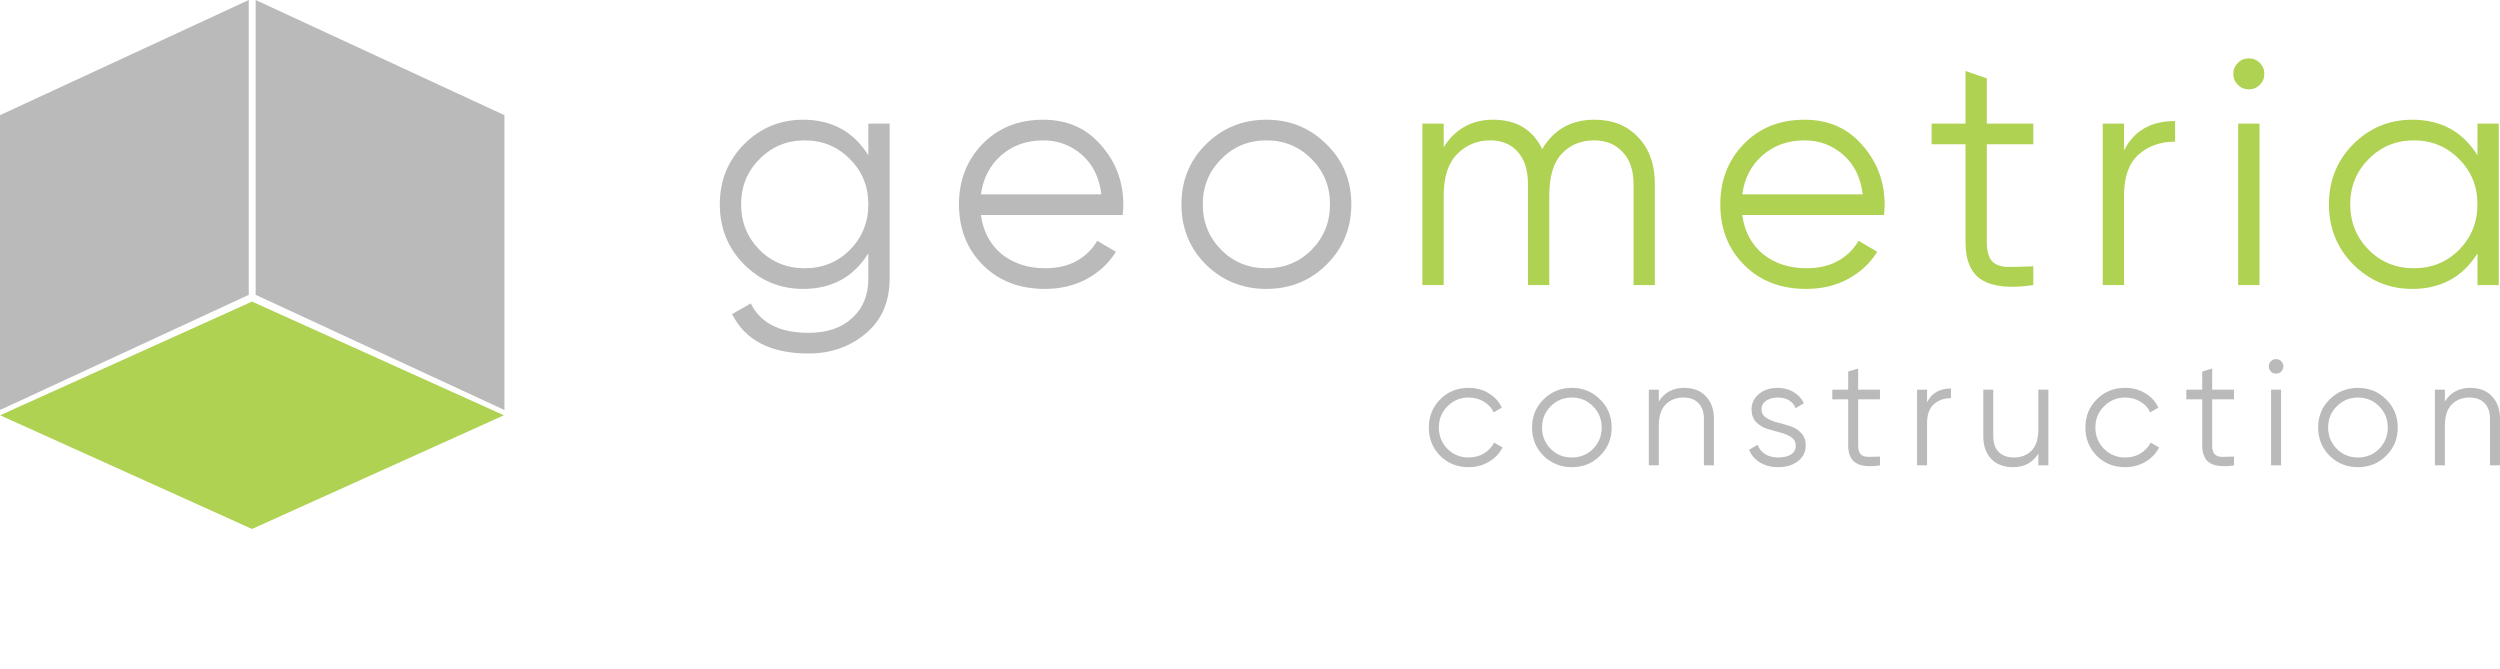
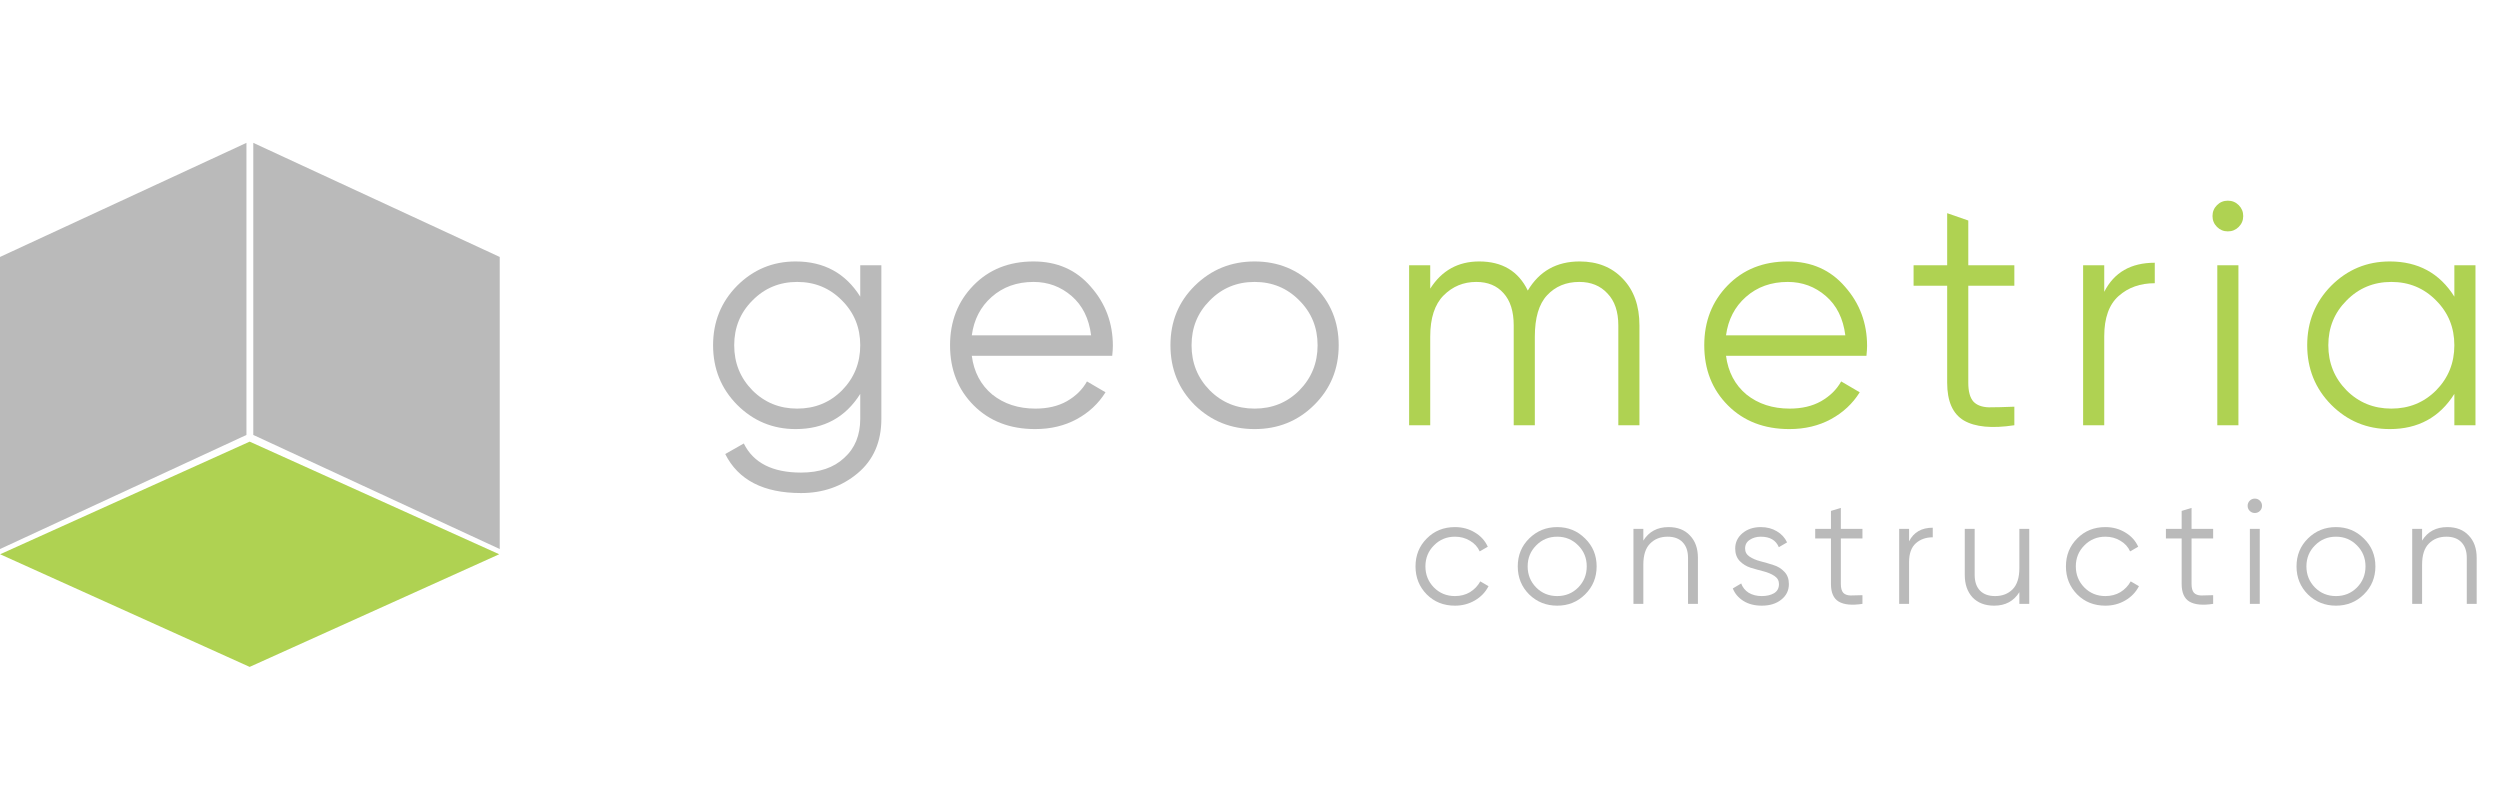
- <svg xmlns="http://www.w3.org/2000/svg" width="1171" height="313" viewBox="0 0 1171 313" fill="none">
-   <path d="M0 53.945L116.521 0V138.099L0 192.045V53.945Z" fill="#BABABA" />
-   <path d="M236.276 53.945L119.754 0V138.099L236.276 192.045V53.945Z" fill="#BABABA" />
-   <path d="M118.04 141.264L236.026 194.516L118.04 247.768L0.053 194.516L118.04 141.264Z" fill="#AFD252" />
-   <path d="M687.917 218.823C682.576 218.823 678.133 217.051 674.588 213.506C671.043 209.914 669.271 205.495 669.271 200.248C669.271 195.002 671.043 190.606 674.588 187.061C678.133 183.469 682.576 181.673 687.917 181.673C691.415 181.673 694.558 182.524 697.346 184.225C700.135 185.88 702.167 188.125 703.444 190.961L699.615 193.158C698.67 191.032 697.134 189.354 695.007 188.125C692.927 186.849 690.564 186.21 687.917 186.21C683.994 186.21 680.685 187.581 677.991 190.323C675.297 193.017 673.95 196.325 673.95 200.248C673.95 204.171 675.297 207.503 677.991 210.245C680.685 212.939 683.994 214.286 687.917 214.286C690.564 214.286 692.927 213.671 695.007 212.442C697.086 211.166 698.717 209.465 699.899 207.338L703.798 209.607C702.333 212.442 700.182 214.688 697.346 216.342C694.51 217.996 691.367 218.823 687.917 218.823Z" fill="#BABABA" />
-   <path d="M749.447 213.506C745.855 217.051 741.459 218.823 736.26 218.823C731.061 218.823 726.642 217.051 723.002 213.506C719.41 209.914 717.614 205.495 717.614 200.248C717.614 195.002 719.41 190.606 723.002 187.061C726.642 183.469 731.061 181.673 736.26 181.673C741.459 181.673 745.855 183.469 749.447 187.061C753.086 190.606 754.906 195.002 754.906 200.248C754.906 205.495 753.086 209.914 749.447 213.506ZM726.334 210.245C729.029 212.939 732.337 214.286 736.26 214.286C740.183 214.286 743.492 212.939 746.186 210.245C748.88 207.503 750.227 204.171 750.227 200.248C750.227 196.325 748.88 193.017 746.186 190.323C743.492 187.581 740.183 186.21 736.26 186.21C732.337 186.21 729.029 187.581 726.334 190.323C723.64 193.017 722.293 196.325 722.293 200.248C722.293 204.171 723.64 207.503 726.334 210.245Z" fill="#BABABA" />
-   <path d="M788.898 181.673C793.199 181.673 796.578 182.996 799.036 185.643C801.541 188.243 802.793 191.764 802.793 196.207V217.972H798.114V196.207C798.114 193.04 797.263 190.582 795.562 188.834C793.908 187.085 791.544 186.21 788.472 186.21C785.069 186.21 782.304 187.298 780.177 189.472C778.05 191.599 776.987 194.907 776.987 199.397V217.972H772.308V182.524H776.987V188.054C779.634 183.8 783.604 181.673 788.898 181.673Z" fill="#BABABA" />
-   <path d="M825.099 191.811C825.099 193.418 825.808 194.695 827.226 195.64C828.644 196.585 830.369 197.318 832.401 197.838C834.434 198.358 836.466 198.948 838.499 199.61C840.531 200.225 842.256 201.288 843.674 202.8C845.092 204.266 845.801 206.204 845.801 208.614C845.801 211.639 844.596 214.097 842.185 215.987C839.822 217.878 836.75 218.823 832.969 218.823C829.565 218.823 826.659 218.067 824.248 216.555C821.885 215.042 820.231 213.081 819.285 210.67L823.256 208.33C823.917 210.174 825.099 211.639 826.8 212.726C828.549 213.766 830.605 214.286 832.969 214.286C835.284 214.286 837.222 213.837 838.782 212.939C840.342 211.993 841.122 210.552 841.122 208.614C841.122 207.007 840.413 205.731 838.995 204.786C837.577 203.84 835.852 203.108 833.819 202.588C831.787 202.068 829.755 201.501 827.722 200.886C825.69 200.225 823.965 199.161 822.547 197.696C821.129 196.183 820.42 194.222 820.42 191.811C820.42 188.928 821.554 186.518 823.823 184.58C826.139 182.642 829.046 181.673 832.543 181.673C835.426 181.673 837.955 182.335 840.129 183.658C842.303 184.934 843.91 186.683 844.95 188.905L841.051 191.173C839.68 187.865 836.844 186.21 832.543 186.21C830.511 186.21 828.762 186.707 827.297 187.699C825.832 188.645 825.099 190.015 825.099 191.811Z" fill="#BABABA" />
-   <path d="M880.581 187.061H870.372V208.543C870.372 210.481 870.75 211.875 871.506 212.726C872.262 213.53 873.397 213.955 874.909 214.002C876.422 214.002 878.312 213.955 880.581 213.86V217.972C875.618 218.729 871.884 218.374 869.379 216.909C866.922 215.444 865.693 212.655 865.693 208.543V187.061H858.248V182.524H865.693V174.016L870.372 172.598V182.524H880.581V187.061Z" fill="#BABABA" />
-   <path d="M902.63 188.408C904.804 184.107 908.538 181.957 913.832 181.957V186.494C910.618 186.494 907.947 187.439 905.821 189.33C903.694 191.221 902.63 194.198 902.63 198.263V217.972H897.951V182.524H902.63V188.408Z" fill="#BABABA" />
-   <path d="M954.772 182.524H959.451V217.972H954.772V212.442C952.125 216.696 948.155 218.823 942.861 218.823C938.56 218.823 935.157 217.523 932.652 214.924C930.194 212.277 928.965 208.732 928.965 204.289V182.524H933.644V204.289C933.644 207.456 934.472 209.914 936.126 211.663C937.827 213.411 940.214 214.286 943.286 214.286C946.69 214.286 949.454 213.222 951.581 211.095C953.708 208.921 954.772 205.589 954.772 201.099V182.524Z" fill="#BABABA" />
-   <path d="M995.44 218.823C990.099 218.823 985.656 217.051 982.111 213.506C978.566 209.914 976.794 205.495 976.794 200.248C976.794 195.002 978.566 190.606 982.111 187.061C985.656 183.469 990.099 181.673 995.44 181.673C998.937 181.673 1002.08 182.524 1004.87 184.225C1007.66 185.88 1009.69 188.125 1010.97 190.961L1007.14 193.158C1006.19 191.032 1004.66 189.354 1002.53 188.125C1000.45 186.849 998.087 186.21 995.44 186.21C991.517 186.21 988.208 187.581 985.514 190.323C982.82 193.017 981.473 196.325 981.473 200.248C981.473 204.171 982.82 207.503 985.514 210.245C988.208 212.939 991.517 214.286 995.44 214.286C998.087 214.286 1000.45 213.671 1002.53 212.442C1004.61 211.166 1006.24 209.465 1007.42 207.338L1011.32 209.607C1009.86 212.442 1007.7 214.688 1004.87 216.342C1002.03 217.996 998.89 218.823 995.44 218.823Z" fill="#BABABA" />
-   <path d="M1046.4 187.061H1036.19V208.543C1036.19 210.481 1036.57 211.875 1037.32 212.726C1038.08 213.53 1039.21 213.955 1040.73 214.002C1042.24 214.002 1044.13 213.955 1046.4 213.86V217.972C1041.43 218.729 1037.7 218.374 1035.2 216.909C1032.74 215.444 1031.51 212.655 1031.51 208.543V187.061H1024.07V182.524H1031.51V174.016L1036.19 172.598V182.524H1046.4V187.061Z" fill="#BABABA" />
-   <path d="M1068.52 174.016C1067.86 174.678 1067.05 175.009 1066.11 175.009C1065.16 175.009 1064.36 174.678 1063.7 174.016C1063.03 173.354 1062.7 172.551 1062.7 171.606C1062.7 170.66 1063.03 169.857 1063.7 169.195C1064.36 168.533 1065.16 168.203 1066.11 168.203C1067.05 168.203 1067.86 168.533 1068.52 169.195C1069.18 169.857 1069.51 170.66 1069.51 171.606C1069.51 172.551 1069.18 173.354 1068.52 174.016ZM1063.77 217.972V182.524H1068.45V217.972H1063.77Z" fill="#BABABA" />
-   <path d="M1117.65 213.506C1114.06 217.051 1109.67 218.823 1104.47 218.823C1099.27 218.823 1094.85 217.051 1091.21 213.506C1087.62 209.914 1085.82 205.495 1085.82 200.248C1085.82 195.002 1087.62 190.606 1091.21 187.061C1094.85 183.469 1099.27 181.673 1104.47 181.673C1109.67 181.673 1114.06 183.469 1117.65 187.061C1121.29 190.606 1123.11 195.002 1123.11 200.248C1123.11 205.495 1121.29 209.914 1117.65 213.506ZM1094.54 210.245C1097.24 212.939 1100.54 214.286 1104.47 214.286C1108.39 214.286 1111.7 212.939 1114.39 210.245C1117.09 207.503 1118.43 204.171 1118.43 200.248C1118.43 196.325 1117.09 193.017 1114.39 190.323C1111.7 187.581 1108.39 186.21 1104.47 186.21C1100.54 186.21 1097.24 187.581 1094.54 190.323C1091.85 193.017 1090.5 196.325 1090.5 200.248C1090.5 204.171 1091.85 207.503 1094.54 210.245Z" fill="#BABABA" />
-   <path d="M1157.1 181.673C1161.41 181.673 1164.78 182.996 1167.24 185.643C1169.75 188.243 1171 191.764 1171 196.207V217.972H1166.32V196.207C1166.32 193.04 1165.47 190.582 1163.77 188.834C1162.11 187.085 1159.75 186.21 1156.68 186.21C1153.28 186.21 1150.51 187.298 1148.38 189.472C1146.26 191.599 1145.19 194.907 1145.19 199.397V217.972H1140.51V182.524H1145.19V188.054C1147.84 183.8 1151.81 181.673 1157.1 181.673Z" fill="#BABABA" />
-   <path d="M746.86 56.075C755.329 56.075 762.136 58.797 767.278 64.242C772.521 69.687 775.143 77.048 775.143 86.324V133.513H765.161V86.324C765.161 79.77 763.446 74.728 760.018 71.199C756.691 67.569 752.254 65.754 746.708 65.754C740.457 65.754 735.365 67.872 731.432 72.107C727.601 76.241 725.685 82.745 725.685 91.618V133.513H715.703V86.324C715.703 79.669 714.089 74.577 710.863 71.048C707.737 67.519 703.452 65.754 698.007 65.754C691.957 65.754 686.814 67.872 682.579 72.107C678.344 76.342 676.227 82.845 676.227 91.618V133.513H666.245V57.889H676.227V68.931C681.672 60.36 689.386 56.075 699.368 56.075C710.258 56.075 717.921 60.662 722.358 69.838C727.802 60.662 735.97 56.075 746.86 56.075Z" fill="#AFD252" />
-   <path d="M845.27 56.075C856.462 56.075 865.487 60.057 872.343 68.023C879.301 75.888 882.779 85.215 882.779 96.004C882.779 97.113 882.678 98.676 882.477 100.693H816.079C817.087 108.356 820.314 114.456 825.759 118.994C831.305 123.43 838.111 125.648 846.177 125.648C851.925 125.648 856.866 124.489 861 122.17C865.235 119.75 868.411 116.624 870.528 112.792L879.301 117.935C875.973 123.279 871.436 127.514 865.688 130.64C859.941 133.765 853.387 135.328 846.026 135.328C834.128 135.328 824.448 131.598 816.987 124.136C809.525 116.674 805.794 107.196 805.794 95.701C805.794 84.408 809.475 74.981 816.835 67.418C824.196 59.856 833.674 56.075 845.27 56.075ZM845.27 65.754C837.405 65.754 830.8 68.124 825.456 72.863C820.213 77.501 817.087 83.551 816.079 91.013H872.494C871.486 83.047 868.411 76.846 863.268 72.409C858.126 67.973 852.126 65.754 845.27 65.754Z" fill="#AFD252" />
-   <path d="M952.404 67.569H930.624V113.397C930.624 117.532 931.431 120.506 933.044 122.321C934.658 124.035 937.078 124.943 940.304 125.043C943.531 125.043 947.564 124.943 952.404 124.741V133.513C941.817 135.127 933.851 134.37 928.507 131.245C923.264 128.119 920.642 122.17 920.642 113.397V67.569H904.761V57.889H920.642V33.248L930.624 36.715V57.889H952.404V67.569Z" fill="#AFD252" />
-   <path d="M994.905 70.443C999.543 61.267 1007.51 56.68 1018.8 56.68V66.359C1011.95 66.359 1006.25 68.376 1001.71 72.409C997.173 76.443 994.905 82.795 994.905 91.466V133.513H984.922V57.889H994.905V70.443Z" fill="#AFD252" />
-   <path d="M1058.5 39.74C1057.09 41.151 1055.37 41.857 1053.35 41.857C1051.34 41.857 1049.62 41.151 1048.21 39.74C1046.8 38.328 1046.09 36.614 1046.09 34.597C1046.09 32.581 1046.8 30.867 1048.21 29.455C1049.62 28.043 1051.34 27.337 1053.35 27.337C1055.37 27.337 1057.09 28.043 1058.5 29.455C1059.91 30.867 1060.61 32.581 1060.61 34.597C1060.61 36.614 1059.91 38.328 1058.5 39.74ZM1048.36 133.513V57.889H1058.35V133.513H1048.36Z" fill="#AFD252" />
-   <path d="M1160.45 57.889H1170.43V133.513H1160.45V118.691C1153.49 129.783 1143.3 135.328 1129.89 135.328C1119.11 135.328 1109.88 131.497 1102.22 123.834C1094.65 116.17 1090.87 106.793 1090.87 95.701C1090.87 84.61 1094.65 75.233 1102.22 67.569C1109.88 59.906 1119.11 56.075 1129.89 56.075C1143.3 56.075 1153.49 61.62 1160.45 72.712V57.889ZM1109.48 117.027C1115.22 122.775 1122.28 125.648 1130.65 125.648C1139.02 125.648 1146.08 122.775 1151.83 117.027C1157.57 111.179 1160.45 104.07 1160.45 95.701C1160.45 87.332 1157.57 80.274 1151.83 74.527C1146.08 68.678 1139.02 65.754 1130.65 65.754C1122.28 65.754 1115.22 68.678 1109.48 74.527C1103.73 80.274 1100.85 87.332 1100.85 95.701C1100.85 104.07 1103.73 111.179 1109.48 117.027Z" fill="#AFD252" />
-   <path d="M406.729 57.89H416.711V130.488C416.711 141.378 412.98 149.949 405.519 156.201C398.057 162.452 389.134 165.578 378.748 165.578C361.002 165.578 349.053 159.427 342.902 147.126L351.675 142.134C356.212 151.31 365.236 155.898 378.748 155.898C387.419 155.898 394.226 153.579 399.166 148.941C404.208 144.403 406.729 138.252 406.729 130.488V118.691C399.771 129.783 389.587 135.328 376.177 135.328C365.388 135.328 356.162 131.497 348.498 123.834C340.936 116.17 337.155 106.793 337.155 95.701C337.155 84.61 340.936 75.233 348.498 67.569C356.162 59.906 365.388 56.075 376.177 56.075C389.587 56.075 399.771 61.62 406.729 72.712V57.89ZM355.758 117.027C361.506 122.775 368.564 125.649 376.933 125.649C385.302 125.649 392.36 122.775 398.108 117.027C403.855 111.179 406.729 104.071 406.729 95.701C406.729 87.332 403.855 80.274 398.108 74.527C392.36 68.679 385.302 65.754 376.933 65.754C368.564 65.754 361.506 68.679 355.758 74.527C350.011 80.274 347.137 87.332 347.137 95.701C347.137 104.071 350.011 111.179 355.758 117.027Z" fill="#BABABA" />
-   <path d="M488.666 56.075C499.858 56.075 508.883 60.057 515.739 68.023C522.697 75.888 526.175 85.215 526.175 96.004C526.175 97.113 526.075 98.676 525.873 100.693H459.475C460.483 108.356 463.71 114.456 469.155 118.994C474.701 123.43 481.507 125.649 489.573 125.649C495.321 125.649 500.262 124.489 504.396 122.17C508.631 119.75 511.807 116.624 513.924 112.792L522.697 117.935C519.369 123.279 514.832 127.514 509.084 130.64C503.337 133.765 496.783 135.328 489.422 135.328C477.524 135.328 467.844 131.598 460.383 124.136C452.921 116.674 449.19 107.196 449.19 95.701C449.19 84.408 452.871 74.981 460.231 67.418C467.592 59.856 477.07 56.075 488.666 56.075ZM488.666 65.754C480.801 65.754 474.197 68.124 468.852 72.863C463.609 77.501 460.483 83.551 459.475 91.013H515.891C514.882 83.047 511.807 76.846 506.664 72.409C501.522 67.973 495.523 65.754 488.666 65.754Z" fill="#BABABA" />
-   <path d="M621.308 123.985C613.645 131.547 604.267 135.328 593.176 135.328C582.084 135.328 572.656 131.547 564.892 123.985C557.229 116.322 553.398 106.894 553.398 95.701C553.398 84.509 557.229 75.132 564.892 67.569C572.656 59.906 582.084 56.075 593.176 56.075C604.267 56.075 613.645 59.906 621.308 67.569C629.072 75.132 632.954 84.509 632.954 95.701C632.954 106.894 629.072 116.322 621.308 123.985ZM572.001 117.027C577.748 122.775 584.807 125.649 593.176 125.649C601.545 125.649 608.603 122.775 614.35 117.027C620.098 111.179 622.972 104.071 622.972 95.701C622.972 87.332 620.098 80.274 614.35 74.527C608.603 68.679 601.545 65.754 593.176 65.754C584.807 65.754 577.748 68.679 572.001 74.527C566.254 80.274 563.38 87.332 563.38 95.701C563.38 104.071 566.254 111.179 572.001 117.027Z" fill="#BABABA" />
+ <svg xmlns="http://www.w3.org/2000/svg" width="210" height="68" viewBox="0 0 210 68" fill="none">
+   <path d="M0 21.584L20.701 12V36.535L0 46.119V21.584Z" fill="#BABABA" />
+   <path d="M41.977 21.584L21.276 12V36.535L41.977 46.119V21.584Z" fill="#BABABA" />
+   <path d="M20.971 37.097L41.933 46.558L20.971 56.019L0.01 46.558L20.971 37.097Z" fill="#AFD252" />
+   <path d="M122.216 50.876C121.267 50.876 120.478 50.562 119.848 49.932C119.218 49.294 118.903 48.508 118.903 47.576C118.903 46.644 119.218 45.863 119.848 45.233C120.478 44.595 121.267 44.276 122.216 44.276C122.837 44.276 123.396 44.427 123.891 44.73C124.387 45.024 124.748 45.422 124.974 45.926L124.294 46.317C124.126 45.939 123.853 45.641 123.476 45.422C123.106 45.196 122.686 45.082 122.216 45.082C121.519 45.082 120.931 45.326 120.453 45.813C119.974 46.291 119.735 46.879 119.735 47.576C119.735 48.273 119.974 48.865 120.453 49.352C120.931 49.831 121.519 50.07 122.216 50.07C122.686 50.07 123.106 49.961 123.476 49.743C123.845 49.516 124.135 49.214 124.345 48.836L125.037 49.239C124.777 49.743 124.395 50.142 123.891 50.435C123.387 50.729 122.829 50.876 122.216 50.876Z" fill="#BABABA" />
+   <path d="M133.147 49.932C132.509 50.562 131.728 50.876 130.805 50.876C129.881 50.876 129.096 50.562 128.449 49.932C127.811 49.294 127.492 48.508 127.492 47.576C127.492 46.644 127.811 45.863 128.449 45.233C129.096 44.595 129.881 44.276 130.805 44.276C131.728 44.276 132.509 44.595 133.147 45.233C133.794 45.863 134.117 46.644 134.117 47.576C134.117 48.508 133.794 49.294 133.147 49.932ZM129.041 49.352C129.52 49.831 130.108 50.07 130.805 50.07C131.502 50.07 132.089 49.831 132.568 49.352C133.047 48.865 133.286 48.273 133.286 47.576C133.286 46.879 133.047 46.291 132.568 45.813C132.089 45.326 131.502 45.082 130.805 45.082C130.108 45.082 129.52 45.326 129.041 45.813C128.563 46.291 128.323 46.879 128.323 47.576C128.323 48.273 128.563 48.865 129.041 49.352Z" fill="#BABABA" />
+   <path d="M140.156 44.276C140.92 44.276 141.521 44.511 141.957 44.982C142.403 45.443 142.625 46.069 142.625 46.858V50.725H141.794V46.858C141.794 46.296 141.643 45.859 141.34 45.548C141.046 45.238 140.627 45.082 140.081 45.082C139.476 45.082 138.985 45.276 138.607 45.662C138.229 46.04 138.04 46.627 138.04 47.425V50.725H137.209V44.427H138.04V45.41C138.51 44.654 139.216 44.276 140.156 44.276Z" fill="#BABABA" />
+   <path d="M146.588 46.077C146.588 46.363 146.714 46.59 146.966 46.758C147.218 46.925 147.524 47.056 147.885 47.148C148.246 47.24 148.607 47.345 148.968 47.463C149.33 47.572 149.636 47.761 149.888 48.03C150.14 48.29 150.266 48.634 150.266 49.063C150.266 49.6 150.052 50.037 149.623 50.373C149.204 50.708 148.658 50.876 147.986 50.876C147.381 50.876 146.865 50.742 146.437 50.473C146.017 50.205 145.723 49.856 145.555 49.428L146.26 49.012C146.378 49.34 146.588 49.6 146.89 49.793C147.201 49.978 147.566 50.07 147.986 50.07C148.397 50.07 148.742 49.99 149.019 49.831C149.296 49.663 149.434 49.407 149.434 49.063C149.434 48.777 149.309 48.55 149.057 48.382C148.805 48.215 148.498 48.084 148.137 47.992C147.776 47.9 147.415 47.799 147.054 47.69C146.693 47.572 146.386 47.383 146.134 47.123C145.882 46.854 145.757 46.506 145.757 46.077C145.757 45.565 145.958 45.137 146.361 44.793C146.773 44.448 147.289 44.276 147.91 44.276C148.423 44.276 148.872 44.394 149.258 44.629C149.644 44.856 149.93 45.166 150.115 45.561L149.422 45.964C149.178 45.376 148.675 45.082 147.91 45.082C147.549 45.082 147.239 45.17 146.978 45.347C146.718 45.515 146.588 45.758 146.588 46.077Z" fill="#BABABA" />
+   <path d="M156.445 45.233H154.631V49.05C154.631 49.394 154.698 49.642 154.833 49.793C154.967 49.936 155.169 50.011 155.437 50.02C155.706 50.02 156.042 50.011 156.445 49.995V50.725C155.563 50.86 154.9 50.797 154.455 50.536C154.018 50.276 153.8 49.781 153.8 49.05V45.233H152.477V44.427H153.8V42.916L154.631 42.664V44.427H156.445V45.233Z" fill="#BABABA" />
+   <path d="M160.362 45.473C160.748 44.709 161.412 44.327 162.352 44.327V45.133C161.781 45.133 161.307 45.301 160.929 45.636C160.551 45.972 160.362 46.501 160.362 47.224V50.725H159.531V44.427H160.362V45.473Z" fill="#BABABA" />
+   <path d="M169.626 44.427H170.457V50.725H169.626V49.743C169.155 50.498 168.45 50.876 167.51 50.876C166.745 50.876 166.141 50.645 165.696 50.184C165.259 49.713 165.041 49.084 165.041 48.294V44.427H165.872V48.294C165.872 48.857 166.019 49.294 166.313 49.604C166.615 49.915 167.039 50.07 167.585 50.07C168.19 50.07 168.681 49.881 169.059 49.503C169.437 49.117 169.626 48.525 169.626 47.727V44.427Z" fill="#BABABA" />
+   <path d="M176.851 50.876C175.902 50.876 175.113 50.562 174.483 49.932C173.853 49.294 173.538 48.508 173.538 47.576C173.538 46.644 173.853 45.863 174.483 45.233C175.113 44.595 175.902 44.276 176.851 44.276C177.472 44.276 178.031 44.427 178.526 44.73C179.021 45.024 179.383 45.422 179.609 45.926L178.929 46.317C178.761 45.939 178.488 45.641 178.11 45.422C177.741 45.196 177.321 45.082 176.851 45.082C176.154 45.082 175.566 45.326 175.087 45.813C174.609 46.291 174.369 46.879 174.369 47.576C174.369 48.273 174.609 48.865 175.087 49.352C175.566 49.831 176.154 50.07 176.851 50.07C177.321 50.07 177.741 49.961 178.11 49.743C178.48 49.516 178.77 49.214 178.979 48.836L179.672 49.239C179.412 49.743 179.03 50.142 178.526 50.435C178.022 50.729 177.464 50.876 176.851 50.876Z" fill="#BABABA" />
+   <path d="M185.904 45.233H184.09V49.05C184.09 49.394 184.157 49.642 184.292 49.793C184.426 49.936 184.628 50.011 184.896 50.02C185.165 50.02 185.501 50.011 185.904 49.995V50.725C185.022 50.86 184.359 50.797 183.914 50.536C183.477 50.276 183.259 49.781 183.259 49.05V45.233H181.936V44.427H183.259V42.916L184.09 42.664V44.427H185.904V45.233Z" fill="#BABABA" />
+   <path d="M189.834 42.916C189.716 43.033 189.574 43.092 189.406 43.092C189.238 43.092 189.095 43.033 188.977 42.916C188.86 42.798 188.801 42.656 188.801 42.488C188.801 42.32 188.86 42.177 188.977 42.059C189.095 41.942 189.238 41.883 189.406 41.883C189.574 41.883 189.716 41.942 189.834 42.059C189.951 42.177 190.01 42.32 190.01 42.488C190.01 42.656 189.951 42.798 189.834 42.916ZM188.99 50.725V44.427H189.821V50.725H188.99Z" fill="#BABABA" />
+   <path d="M198.563 49.932C197.925 50.562 197.144 50.876 196.221 50.876C195.297 50.876 194.512 50.562 193.865 49.932C193.227 49.294 192.908 48.508 192.908 47.576C192.908 46.644 193.227 45.863 193.865 45.233C194.512 44.595 195.297 44.276 196.221 44.276C197.144 44.276 197.925 44.595 198.563 45.233C199.21 45.863 199.533 46.644 199.533 47.576C199.533 48.508 199.21 49.294 198.563 49.932ZM194.457 49.352C194.936 49.831 195.524 50.07 196.221 50.07C196.918 50.07 197.505 49.831 197.984 49.352C198.463 48.865 198.702 48.273 198.702 47.576C198.702 46.879 198.463 46.291 197.984 45.813C197.505 45.326 196.918 45.082 196.221 45.082C195.524 45.082 194.936 45.326 194.457 45.813C193.979 46.291 193.739 46.879 193.739 47.576C193.739 48.273 193.979 48.865 194.457 49.352Z" fill="#BABABA" />
+   <path d="M205.572 44.276C206.336 44.276 206.937 44.511 207.373 44.982C207.818 45.443 208.041 46.069 208.041 46.858V50.725H207.21V46.858C207.21 46.296 207.058 45.859 206.756 45.548C206.462 45.238 206.042 45.082 205.497 45.082C204.892 45.082 204.401 45.276 204.023 45.662C203.645 46.04 203.456 46.627 203.456 47.425V50.725H202.625V44.427H203.456V45.41C203.926 44.654 204.632 44.276 205.572 44.276Z" fill="#BABABA" />
+   <path d="M132.688 21.962C134.193 21.962 135.402 22.446 136.315 23.413C137.247 24.381 137.713 25.688 137.713 27.336V35.72H135.939V27.336C135.939 26.172 135.635 25.276 135.026 24.649C134.434 24.004 133.646 23.682 132.661 23.682C131.55 23.682 130.646 24.058 129.947 24.811C129.266 25.545 128.926 26.701 128.926 28.277V35.72H127.152V27.336C127.152 26.154 126.866 25.25 126.293 24.622C125.737 23.995 124.976 23.682 124.009 23.682C122.934 23.682 122.02 24.058 121.268 24.811C120.515 25.563 120.139 26.718 120.139 28.277V35.72H118.366V22.285H120.139V24.246C121.107 22.724 122.477 21.962 124.25 21.962C126.185 21.962 127.547 22.777 128.335 24.407C129.302 22.777 130.753 21.962 132.688 21.962Z" fill="#AFD252" />
+   <path d="M150.172 21.962C152.16 21.962 153.763 22.67 154.981 24.085C156.217 25.482 156.835 27.139 156.835 29.056C156.835 29.253 156.818 29.531 156.782 29.889H144.985C145.165 31.251 145.738 32.334 146.705 33.141C147.69 33.929 148.9 34.323 150.333 34.323C151.354 34.323 152.232 34.117 152.966 33.705C153.718 33.275 154.283 32.719 154.659 32.039L156.217 32.952C155.626 33.902 154.82 34.654 153.799 35.21C152.778 35.765 151.614 36.043 150.306 36.043C148.192 36.043 146.472 35.38 145.147 34.054C143.821 32.728 143.158 31.045 143.158 29.002C143.158 26.996 143.812 25.321 145.12 23.978C146.428 22.634 148.111 21.962 150.172 21.962ZM150.172 23.682C148.774 23.682 147.601 24.103 146.651 24.945C145.72 25.769 145.165 26.844 144.985 28.169H155.008C154.829 26.754 154.283 25.652 153.369 24.864C152.456 24.076 151.39 23.682 150.172 23.682Z" fill="#AFD252" />
+   <path d="M169.205 24.004H165.336V32.146C165.336 32.881 165.479 33.409 165.766 33.732C166.052 34.036 166.482 34.197 167.055 34.215C167.629 34.215 168.345 34.197 169.205 34.162V35.72C167.324 36.007 165.909 35.872 164.959 35.317C164.028 34.762 163.562 33.705 163.562 32.146V24.004H160.741V22.285H163.562V17.907L165.336 18.523V22.285H169.205V24.004Z" fill="#AFD252" />
+   <path d="M176.756 24.515C177.58 22.885 178.995 22.07 181.001 22.07V23.79C179.783 23.79 178.771 24.148 177.965 24.864C177.159 25.581 176.756 26.709 176.756 28.25V35.72H174.982V22.285H176.756V24.515Z" fill="#AFD252" />
+   <path d="M188.054 19.06C187.803 19.311 187.498 19.436 187.14 19.436C186.782 19.436 186.477 19.311 186.226 19.06C185.976 18.809 185.85 18.505 185.85 18.147C185.85 17.788 185.976 17.484 186.226 17.233C186.477 16.982 186.782 16.857 187.14 16.857C187.498 16.857 187.803 16.982 188.054 17.233C188.304 17.484 188.43 17.788 188.43 18.147C188.43 18.505 188.304 18.809 188.054 19.06ZM186.253 35.72V22.285H188.027V35.72H186.253Z" fill="#AFD252" />
+   <path d="M206.166 22.285H207.94V35.72H206.166V33.087C204.93 35.057 203.121 36.043 200.738 36.043C198.821 36.043 197.182 35.362 195.821 34C194.477 32.639 193.805 30.973 193.805 29.002C193.805 27.032 194.477 25.366 195.821 24.004C197.182 22.643 198.821 21.962 200.738 21.962C203.121 21.962 204.93 22.948 206.166 24.918V22.285ZM197.111 32.791C198.132 33.812 199.386 34.323 200.873 34.323C202.359 34.323 203.613 33.812 204.634 32.791C205.656 31.752 206.166 30.489 206.166 29.002C206.166 27.516 205.656 26.262 204.634 25.241C203.613 24.201 202.359 23.682 200.873 23.682C199.386 23.682 198.132 24.201 197.111 25.241C196.09 26.262 195.579 27.516 195.579 29.002C195.579 30.489 196.09 31.752 197.111 32.791Z" fill="#AFD252" />
+   <path d="M72.26 22.285H74.034V35.183C74.034 37.117 73.371 38.64 72.045 39.751C70.719 40.861 69.134 41.417 67.289 41.417C64.136 41.417 62.013 40.324 60.92 38.139L62.479 37.252C63.285 38.882 64.888 39.697 67.289 39.697C68.829 39.697 70.039 39.285 70.916 38.461C71.812 37.655 72.26 36.562 72.26 35.183V33.087C71.024 35.057 69.215 36.043 66.832 36.043C64.915 36.043 63.276 35.362 61.915 34C60.571 32.639 59.899 30.973 59.899 29.002C59.899 27.032 60.571 25.366 61.915 24.004C63.276 22.643 64.915 21.962 66.832 21.962C69.215 21.962 71.024 22.948 72.26 24.918V22.285ZM63.205 32.791C64.226 33.812 65.48 34.323 66.966 34.323C68.453 34.323 69.707 33.812 70.728 32.791C71.749 31.752 72.26 30.489 72.26 29.002C72.26 27.515 71.749 26.262 70.728 25.241C69.707 24.201 68.453 23.682 66.966 23.682C65.48 23.682 64.226 24.201 63.205 25.241C62.183 26.262 61.673 27.515 61.673 29.002C61.673 30.489 62.183 31.752 63.205 32.791Z" fill="#BABABA" />
+   <path d="M86.817 21.962C88.805 21.962 90.409 22.67 91.627 24.085C92.863 25.482 93.481 27.139 93.481 29.056C93.481 29.253 93.463 29.531 93.427 29.889H81.631C81.81 31.251 82.383 32.334 83.351 33.141C84.336 33.929 85.545 34.323 86.978 34.323C87.999 34.323 88.877 34.117 89.612 33.705C90.364 33.275 90.928 32.719 91.305 32.039L92.863 32.952C92.272 33.902 91.466 34.654 90.445 35.21C89.424 35.765 88.259 36.043 86.951 36.043C84.838 36.043 83.118 35.38 81.792 34.054C80.467 32.728 79.804 31.045 79.804 29.002C79.804 26.996 80.458 25.321 81.765 23.978C83.073 22.634 84.757 21.962 86.817 21.962ZM86.817 23.682C85.42 23.682 84.246 24.103 83.297 24.945C82.365 25.769 81.81 26.844 81.631 28.169H91.654C91.475 26.754 90.928 25.652 90.015 24.864C89.101 24.076 88.035 23.682 86.817 23.682Z" fill="#BABABA" />
+   <path d="M110.382 34.027C109.021 35.371 107.355 36.043 105.384 36.043C103.414 36.043 101.739 35.371 100.359 34.027C98.998 32.666 98.317 30.991 98.317 29.002C98.317 27.014 98.998 25.348 100.359 24.004C101.739 22.643 103.414 21.962 105.384 21.962C107.355 21.962 109.021 22.643 110.382 24.004C111.762 25.348 112.451 27.014 112.451 29.002C112.451 30.991 111.762 32.666 110.382 34.027ZM101.622 32.791C102.644 33.812 103.897 34.323 105.384 34.323C106.871 34.323 108.125 33.812 109.146 32.791C110.167 31.752 110.678 30.489 110.678 29.002C110.678 27.515 110.167 26.262 109.146 25.241C108.125 24.201 106.871 23.682 105.384 23.682C103.897 23.682 102.644 24.201 101.622 25.241C100.601 26.262 100.091 27.515 100.091 29.002C100.091 30.489 100.601 31.752 101.622 32.791Z" fill="#BABABA" />
</svg>
